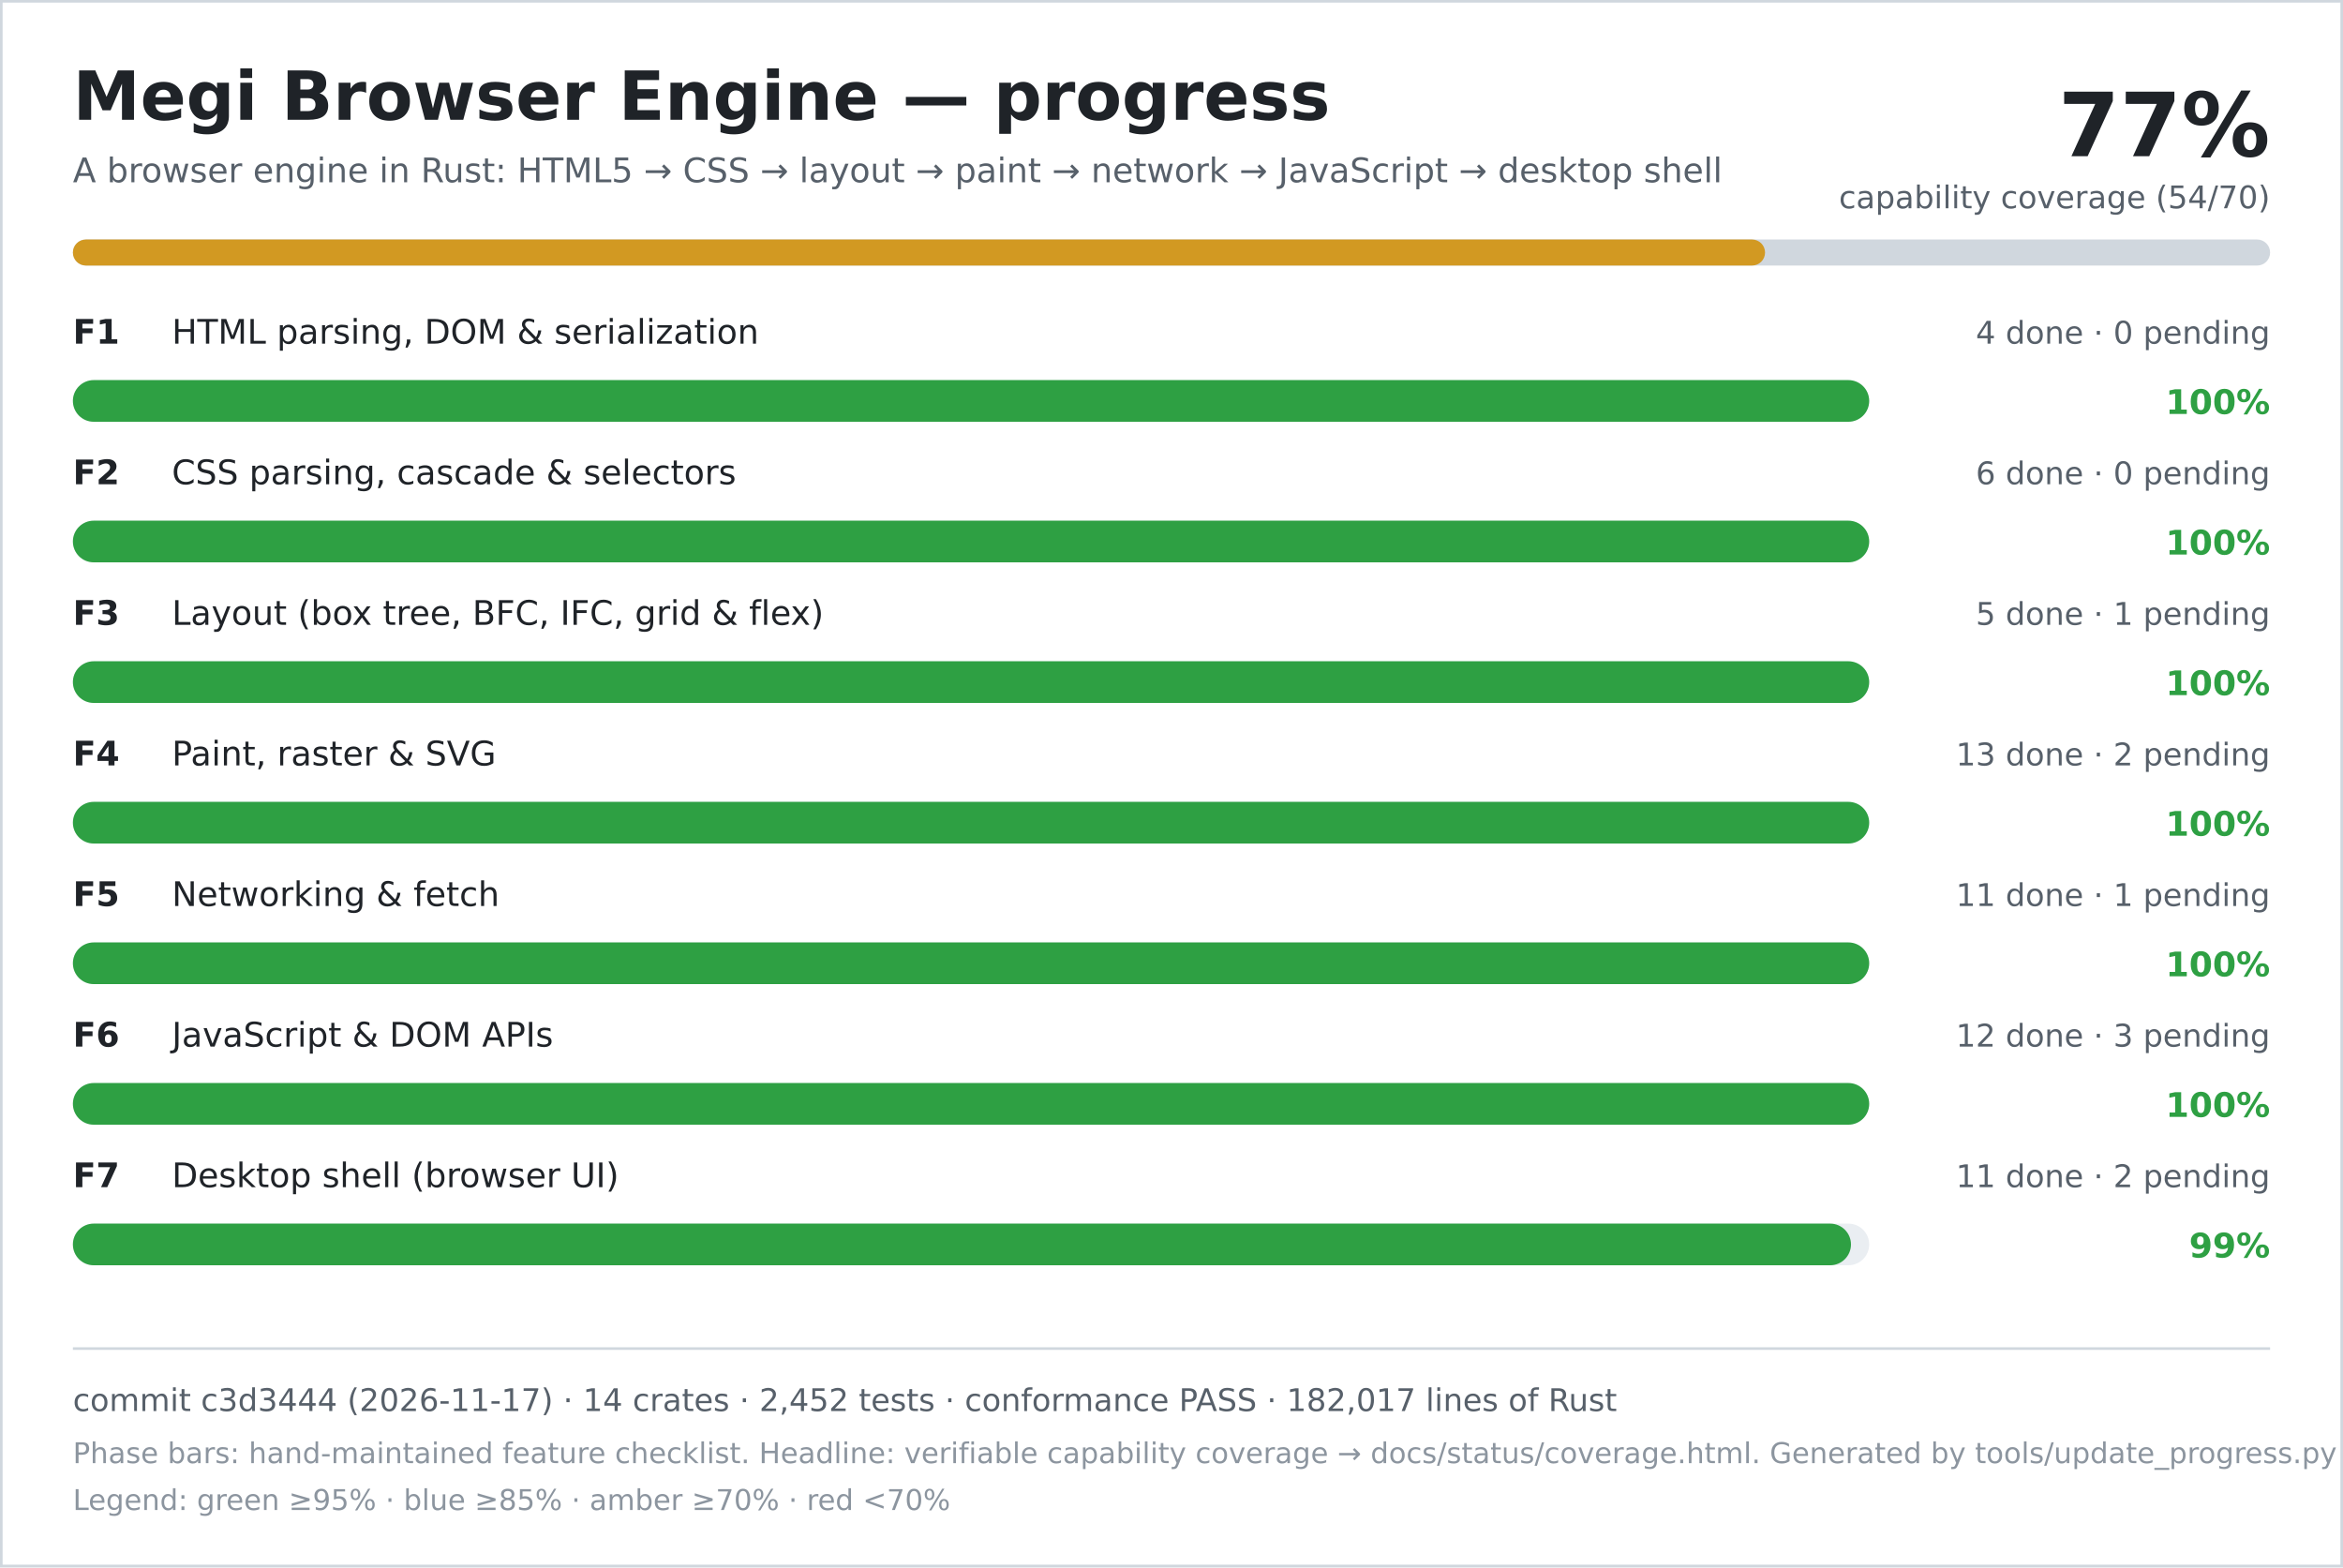
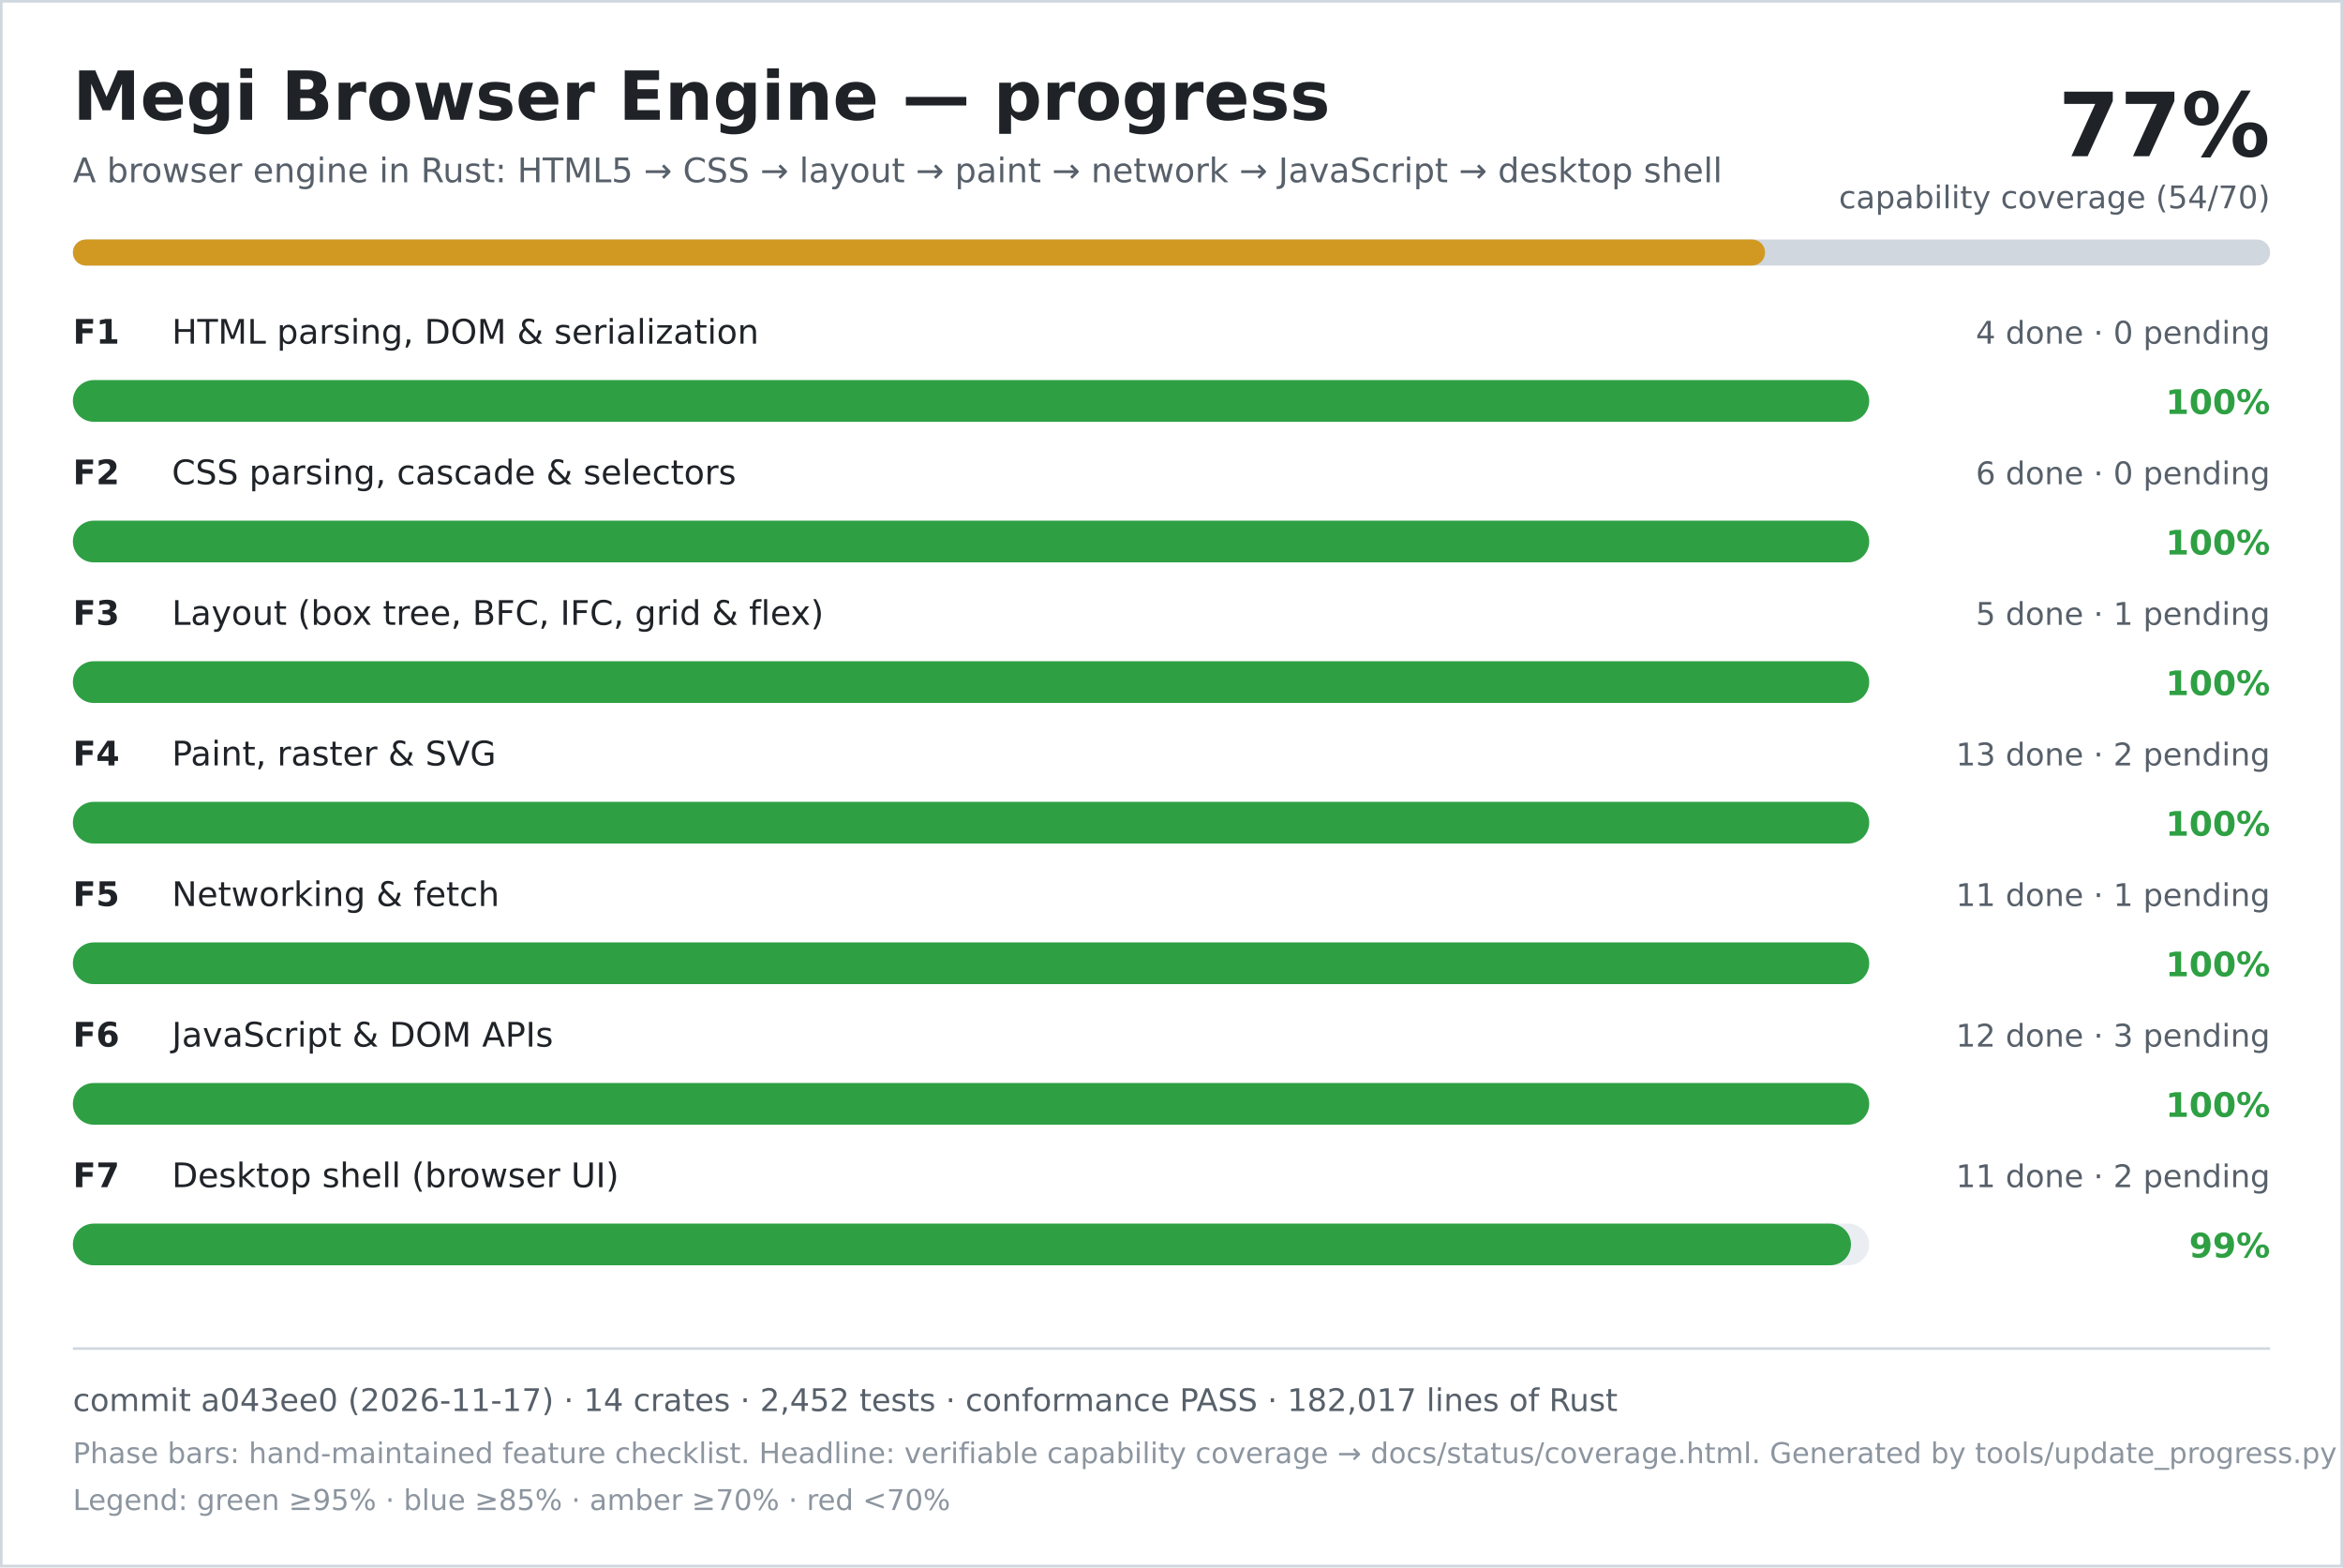
<svg xmlns="http://www.w3.org/2000/svg" width="900" height="602" viewBox="0 0 900 602" role="img" aria-labelledby="title desc">
  <rect width="900" height="602" fill="#ffffff" />
  <rect x="0.5" y="0.5" width="899" height="601" fill="none" stroke="#d0d7de" />
  <text x="28" y="46" font-family="DejaVu Sans, Verdana, sans-serif" font-size="26" font-weight="700" fill="#1f2328">Megi Browser Engine — progress</text>
  <text x="28" y="70" font-family="DejaVu Sans, Verdana, sans-serif" font-size="13" fill="#57606a">A browser engine in Rust: HTML5 → CSS → layout → paint → network → JavaScript → desktop shell</text>
  <text x="872" y="60" text-anchor="end" font-family="DejaVu Sans, Verdana, sans-serif" font-size="34" font-weight="700" fill="#1f2328">77%</text>
  <text x="872" y="80" text-anchor="end" font-family="DejaVu Sans, Verdana, sans-serif" font-size="12" fill="#57606a">capability coverage (54/70)</text>
  <rect x="28" y="92" width="844" height="10" rx="5" fill="#d0d7de" />
  <rect x="28" y="92" width="650" height="10" rx="5" fill="#d29922" />
  <text x="28" y="132" font-family="DejaVu Sans, Verdana, sans-serif" font-size="13" font-weight="700" fill="#1f2328">F1</text>
  <text x="66" y="132" font-family="DejaVu Sans, Verdana, sans-serif" font-size="13" fill="#1f2328">HTML parsing, DOM &amp; serialization</text>
  <text x="872" y="132" text-anchor="end" font-family="DejaVu Sans, Verdana, sans-serif" font-size="12" fill="#57606a">4 done · 0 pending</text>
  <rect x="28" y="146" width="690" height="16" rx="8" fill="#eaeef2" />
  <rect x="28" y="146" width="690" height="16" rx="8" fill="#2ea043" />
  <text x="872" y="159" text-anchor="end" font-family="DejaVu Sans, Verdana, sans-serif" font-size="13" font-weight="700" fill="#2ea043">100%</text>
  <text x="28" y="186" font-family="DejaVu Sans, Verdana, sans-serif" font-size="13" font-weight="700" fill="#1f2328">F2</text>
  <text x="66" y="186" font-family="DejaVu Sans, Verdana, sans-serif" font-size="13" fill="#1f2328">CSS parsing, cascade &amp; selectors</text>
  <text x="872" y="186" text-anchor="end" font-family="DejaVu Sans, Verdana, sans-serif" font-size="12" fill="#57606a">6 done · 0 pending</text>
  <rect x="28" y="200" width="690" height="16" rx="8" fill="#eaeef2" />
  <rect x="28" y="200" width="690" height="16" rx="8" fill="#2ea043" />
  <text x="872" y="213" text-anchor="end" font-family="DejaVu Sans, Verdana, sans-serif" font-size="13" font-weight="700" fill="#2ea043">100%</text>
  <text x="28" y="240" font-family="DejaVu Sans, Verdana, sans-serif" font-size="13" font-weight="700" fill="#1f2328">F3</text>
  <text x="66" y="240" font-family="DejaVu Sans, Verdana, sans-serif" font-size="13" fill="#1f2328">Layout (box tree, BFC, IFC, grid &amp; flex)</text>
  <text x="872" y="240" text-anchor="end" font-family="DejaVu Sans, Verdana, sans-serif" font-size="12" fill="#57606a">5 done · 1 pending</text>
  <rect x="28" y="254" width="690" height="16" rx="8" fill="#eaeef2" />
  <rect x="28" y="254" width="690" height="16" rx="8" fill="#2ea043" />
  <text x="872" y="267" text-anchor="end" font-family="DejaVu Sans, Verdana, sans-serif" font-size="13" font-weight="700" fill="#2ea043">100%</text>
  <text x="28" y="294" font-family="DejaVu Sans, Verdana, sans-serif" font-size="13" font-weight="700" fill="#1f2328">F4</text>
  <text x="66" y="294" font-family="DejaVu Sans, Verdana, sans-serif" font-size="13" fill="#1f2328">Paint, raster &amp; SVG</text>
  <text x="872" y="294" text-anchor="end" font-family="DejaVu Sans, Verdana, sans-serif" font-size="12" fill="#57606a">13 done · 2 pending</text>
  <rect x="28" y="308" width="690" height="16" rx="8" fill="#eaeef2" />
  <rect x="28" y="308" width="690" height="16" rx="8" fill="#2ea043" />
  <text x="872" y="321" text-anchor="end" font-family="DejaVu Sans, Verdana, sans-serif" font-size="13" font-weight="700" fill="#2ea043">100%</text>
  <text x="28" y="348" font-family="DejaVu Sans, Verdana, sans-serif" font-size="13" font-weight="700" fill="#1f2328">F5</text>
  <text x="66" y="348" font-family="DejaVu Sans, Verdana, sans-serif" font-size="13" fill="#1f2328">Networking &amp; fetch</text>
  <text x="872" y="348" text-anchor="end" font-family="DejaVu Sans, Verdana, sans-serif" font-size="12" fill="#57606a">11 done · 1 pending</text>
  <rect x="28" y="362" width="690" height="16" rx="8" fill="#eaeef2" />
  <rect x="28" y="362" width="690" height="16" rx="8" fill="#2ea043" />
  <text x="872" y="375" text-anchor="end" font-family="DejaVu Sans, Verdana, sans-serif" font-size="13" font-weight="700" fill="#2ea043">100%</text>
  <text x="28" y="402" font-family="DejaVu Sans, Verdana, sans-serif" font-size="13" font-weight="700" fill="#1f2328">F6</text>
  <text x="66" y="402" font-family="DejaVu Sans, Verdana, sans-serif" font-size="13" fill="#1f2328">JavaScript &amp; DOM APIs</text>
  <text x="872" y="402" text-anchor="end" font-family="DejaVu Sans, Verdana, sans-serif" font-size="12" fill="#57606a">12 done · 3 pending</text>
  <rect x="28" y="416" width="690" height="16" rx="8" fill="#eaeef2" />
  <rect x="28" y="416" width="690" height="16" rx="8" fill="#2ea043" />
  <text x="872" y="429" text-anchor="end" font-family="DejaVu Sans, Verdana, sans-serif" font-size="13" font-weight="700" fill="#2ea043">100%</text>
  <text x="28" y="456" font-family="DejaVu Sans, Verdana, sans-serif" font-size="13" font-weight="700" fill="#1f2328">F7</text>
  <text x="66" y="456" font-family="DejaVu Sans, Verdana, sans-serif" font-size="13" fill="#1f2328">Desktop shell (browser UI)</text>
  <text x="872" y="456" text-anchor="end" font-family="DejaVu Sans, Verdana, sans-serif" font-size="12" fill="#57606a">11 done · 2 pending</text>
  <rect x="28" y="470" width="690" height="16" rx="8" fill="#eaeef2" />
  <rect x="28" y="470" width="683" height="16" rx="8" fill="#2ea043" />
  <text x="872" y="483" text-anchor="end" font-family="DejaVu Sans, Verdana, sans-serif" font-size="13" font-weight="700" fill="#2ea043">99%</text>
  <line x1="28" y1="518" x2="872" y2="518" stroke="#d0d7de" />
-   <text x="28" y="542" font-family="DejaVu Sans, Verdana, sans-serif" font-size="12" fill="#57606a">commit c3d3444 (2026-11-17) · 14 crates · 2,452 tests · conformance PASS · 182,017 lines of Rust</text>
+   <text x="28" y="542" font-family="DejaVu Sans, Verdana, sans-serif" font-size="12" fill="#57606a">commit a043ee0 (2026-11-17) · 14 crates · 2,452 tests · conformance PASS · 182,017 lines of Rust</text>
  <text x="28" y="562" font-family="DejaVu Sans, Verdana, sans-serif" font-size="11" fill="#8c959f">Phase bars: hand-maintained feature checklist. Headline: verifiable capability coverage → docs/status/coverage.html. Generated by tools/update_progress.py — do not edit.</text>
  <text x="28" y="580" font-family="DejaVu Sans, Verdana, sans-serif" font-size="11" fill="#8c959f">Legend: green ≥95% · blue ≥85% · amber ≥70% · red &lt;70%</text>
</svg>
